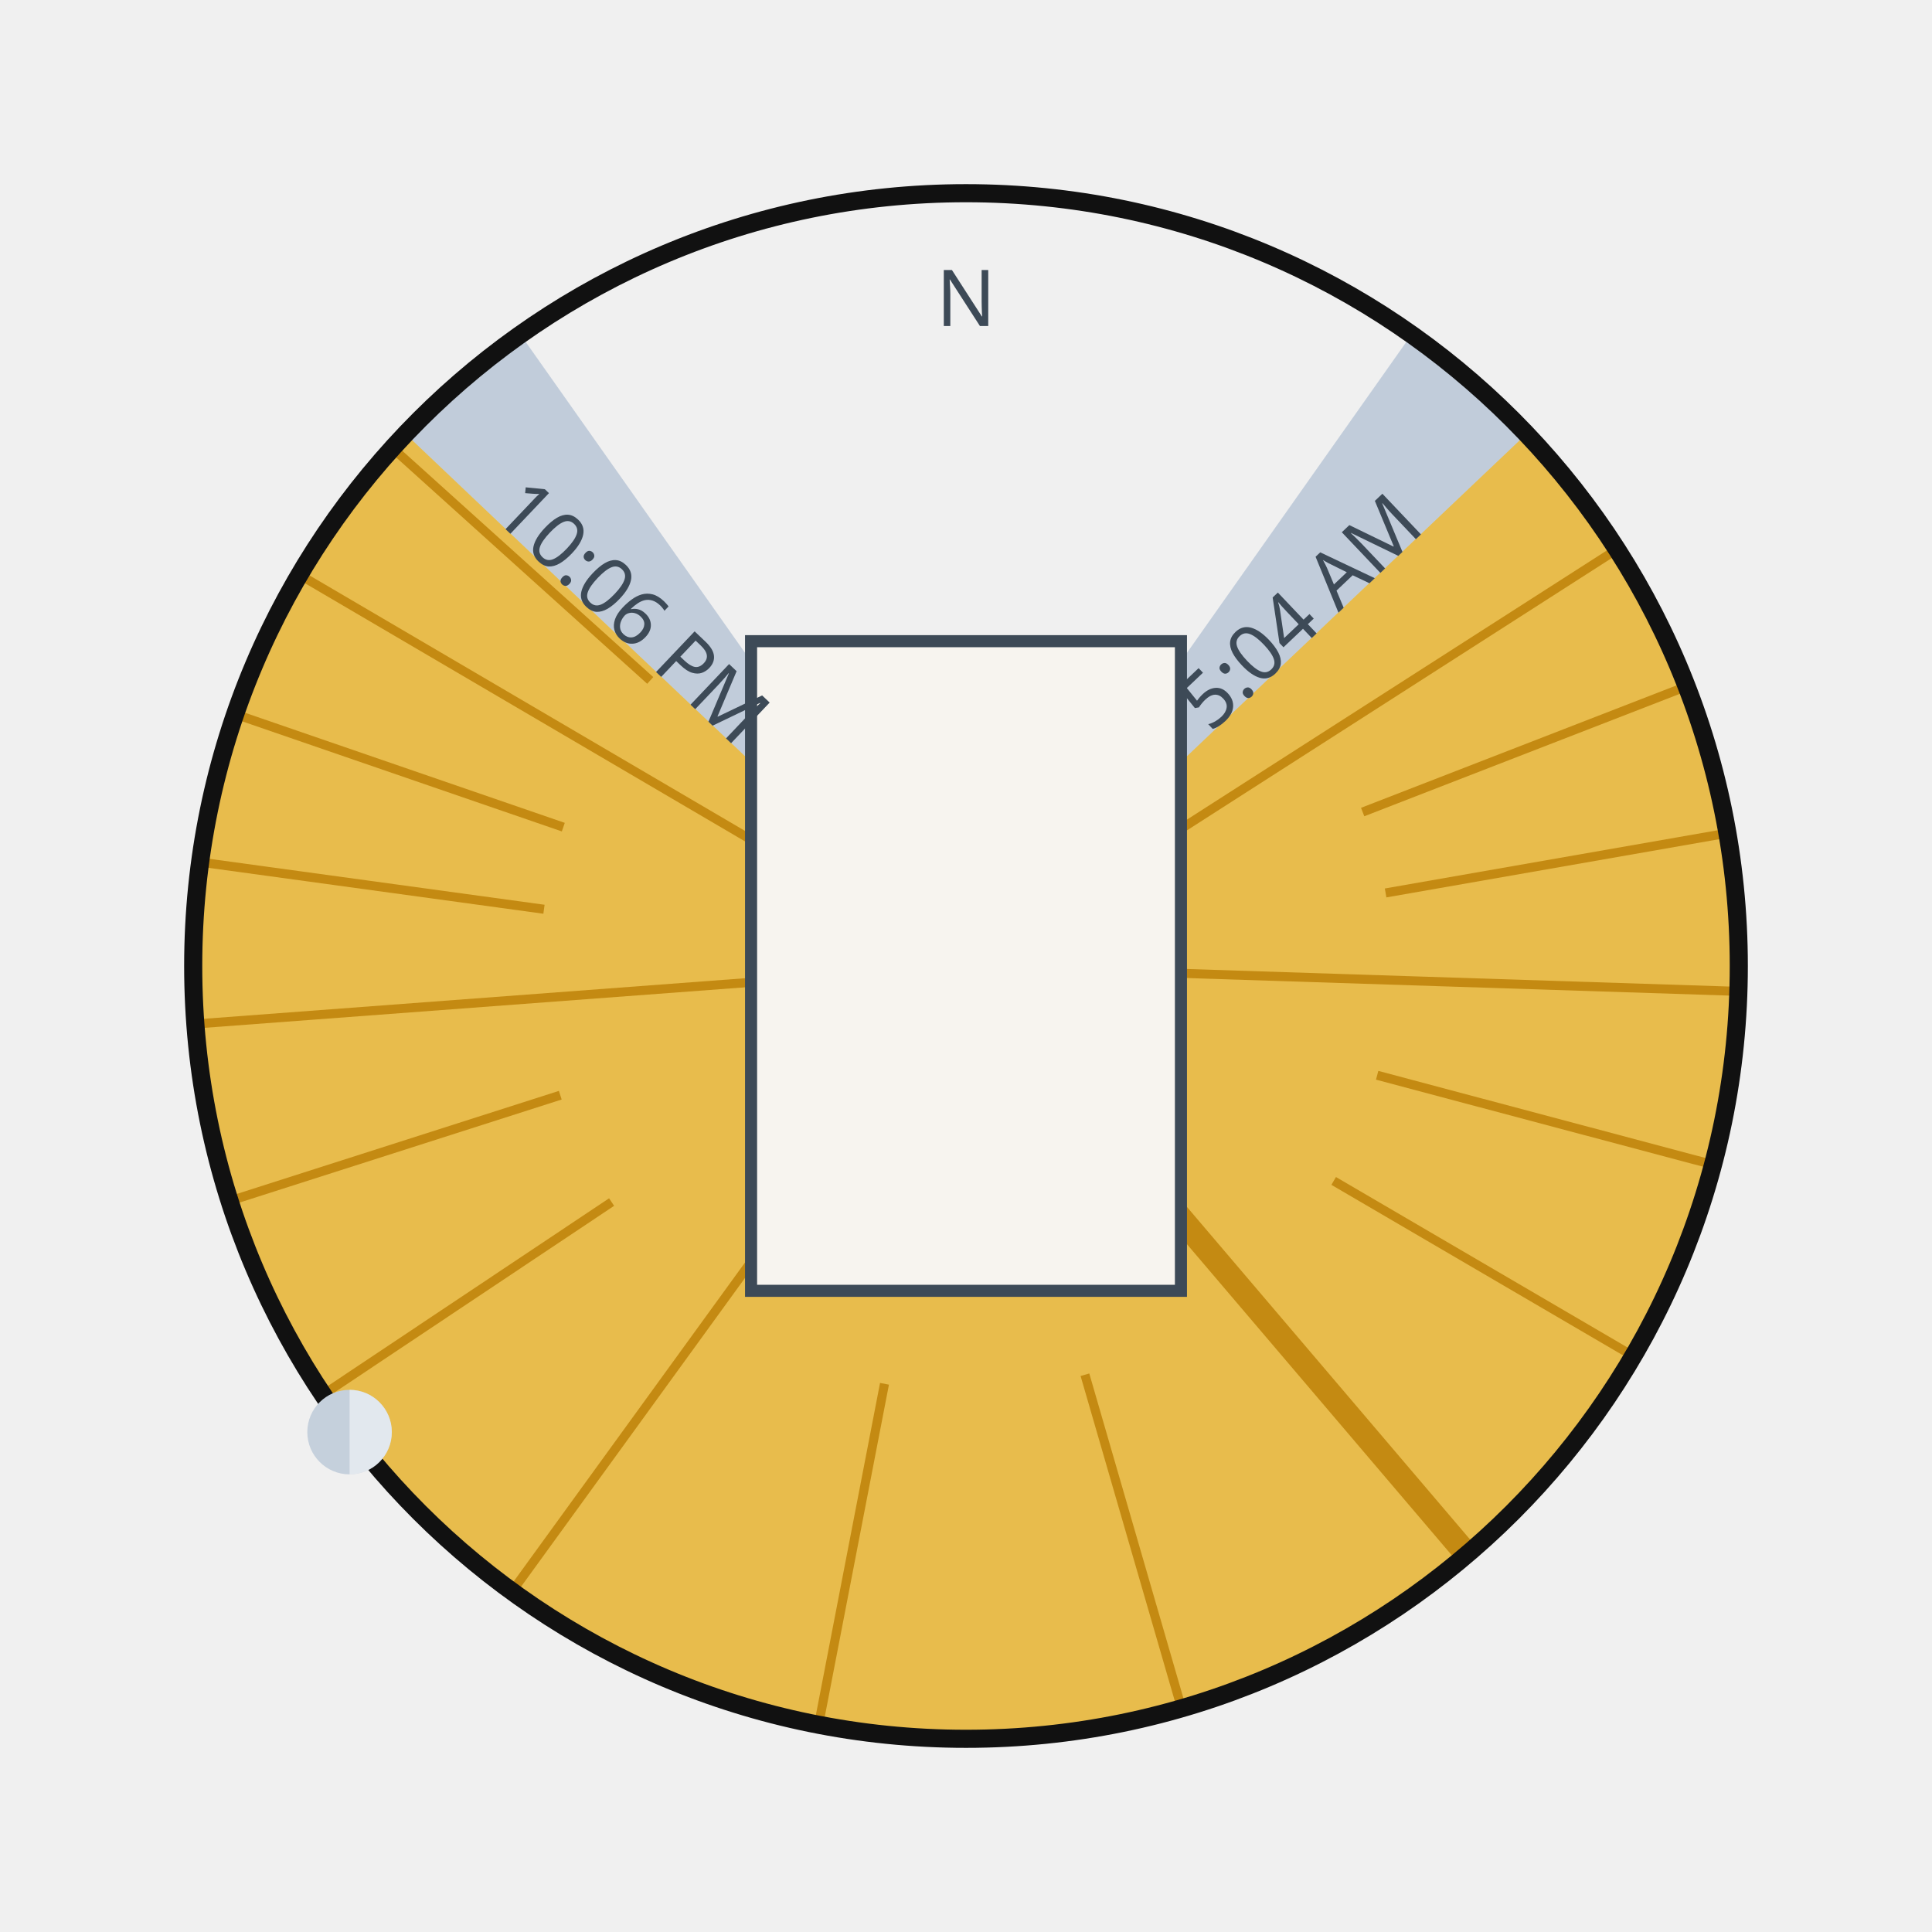
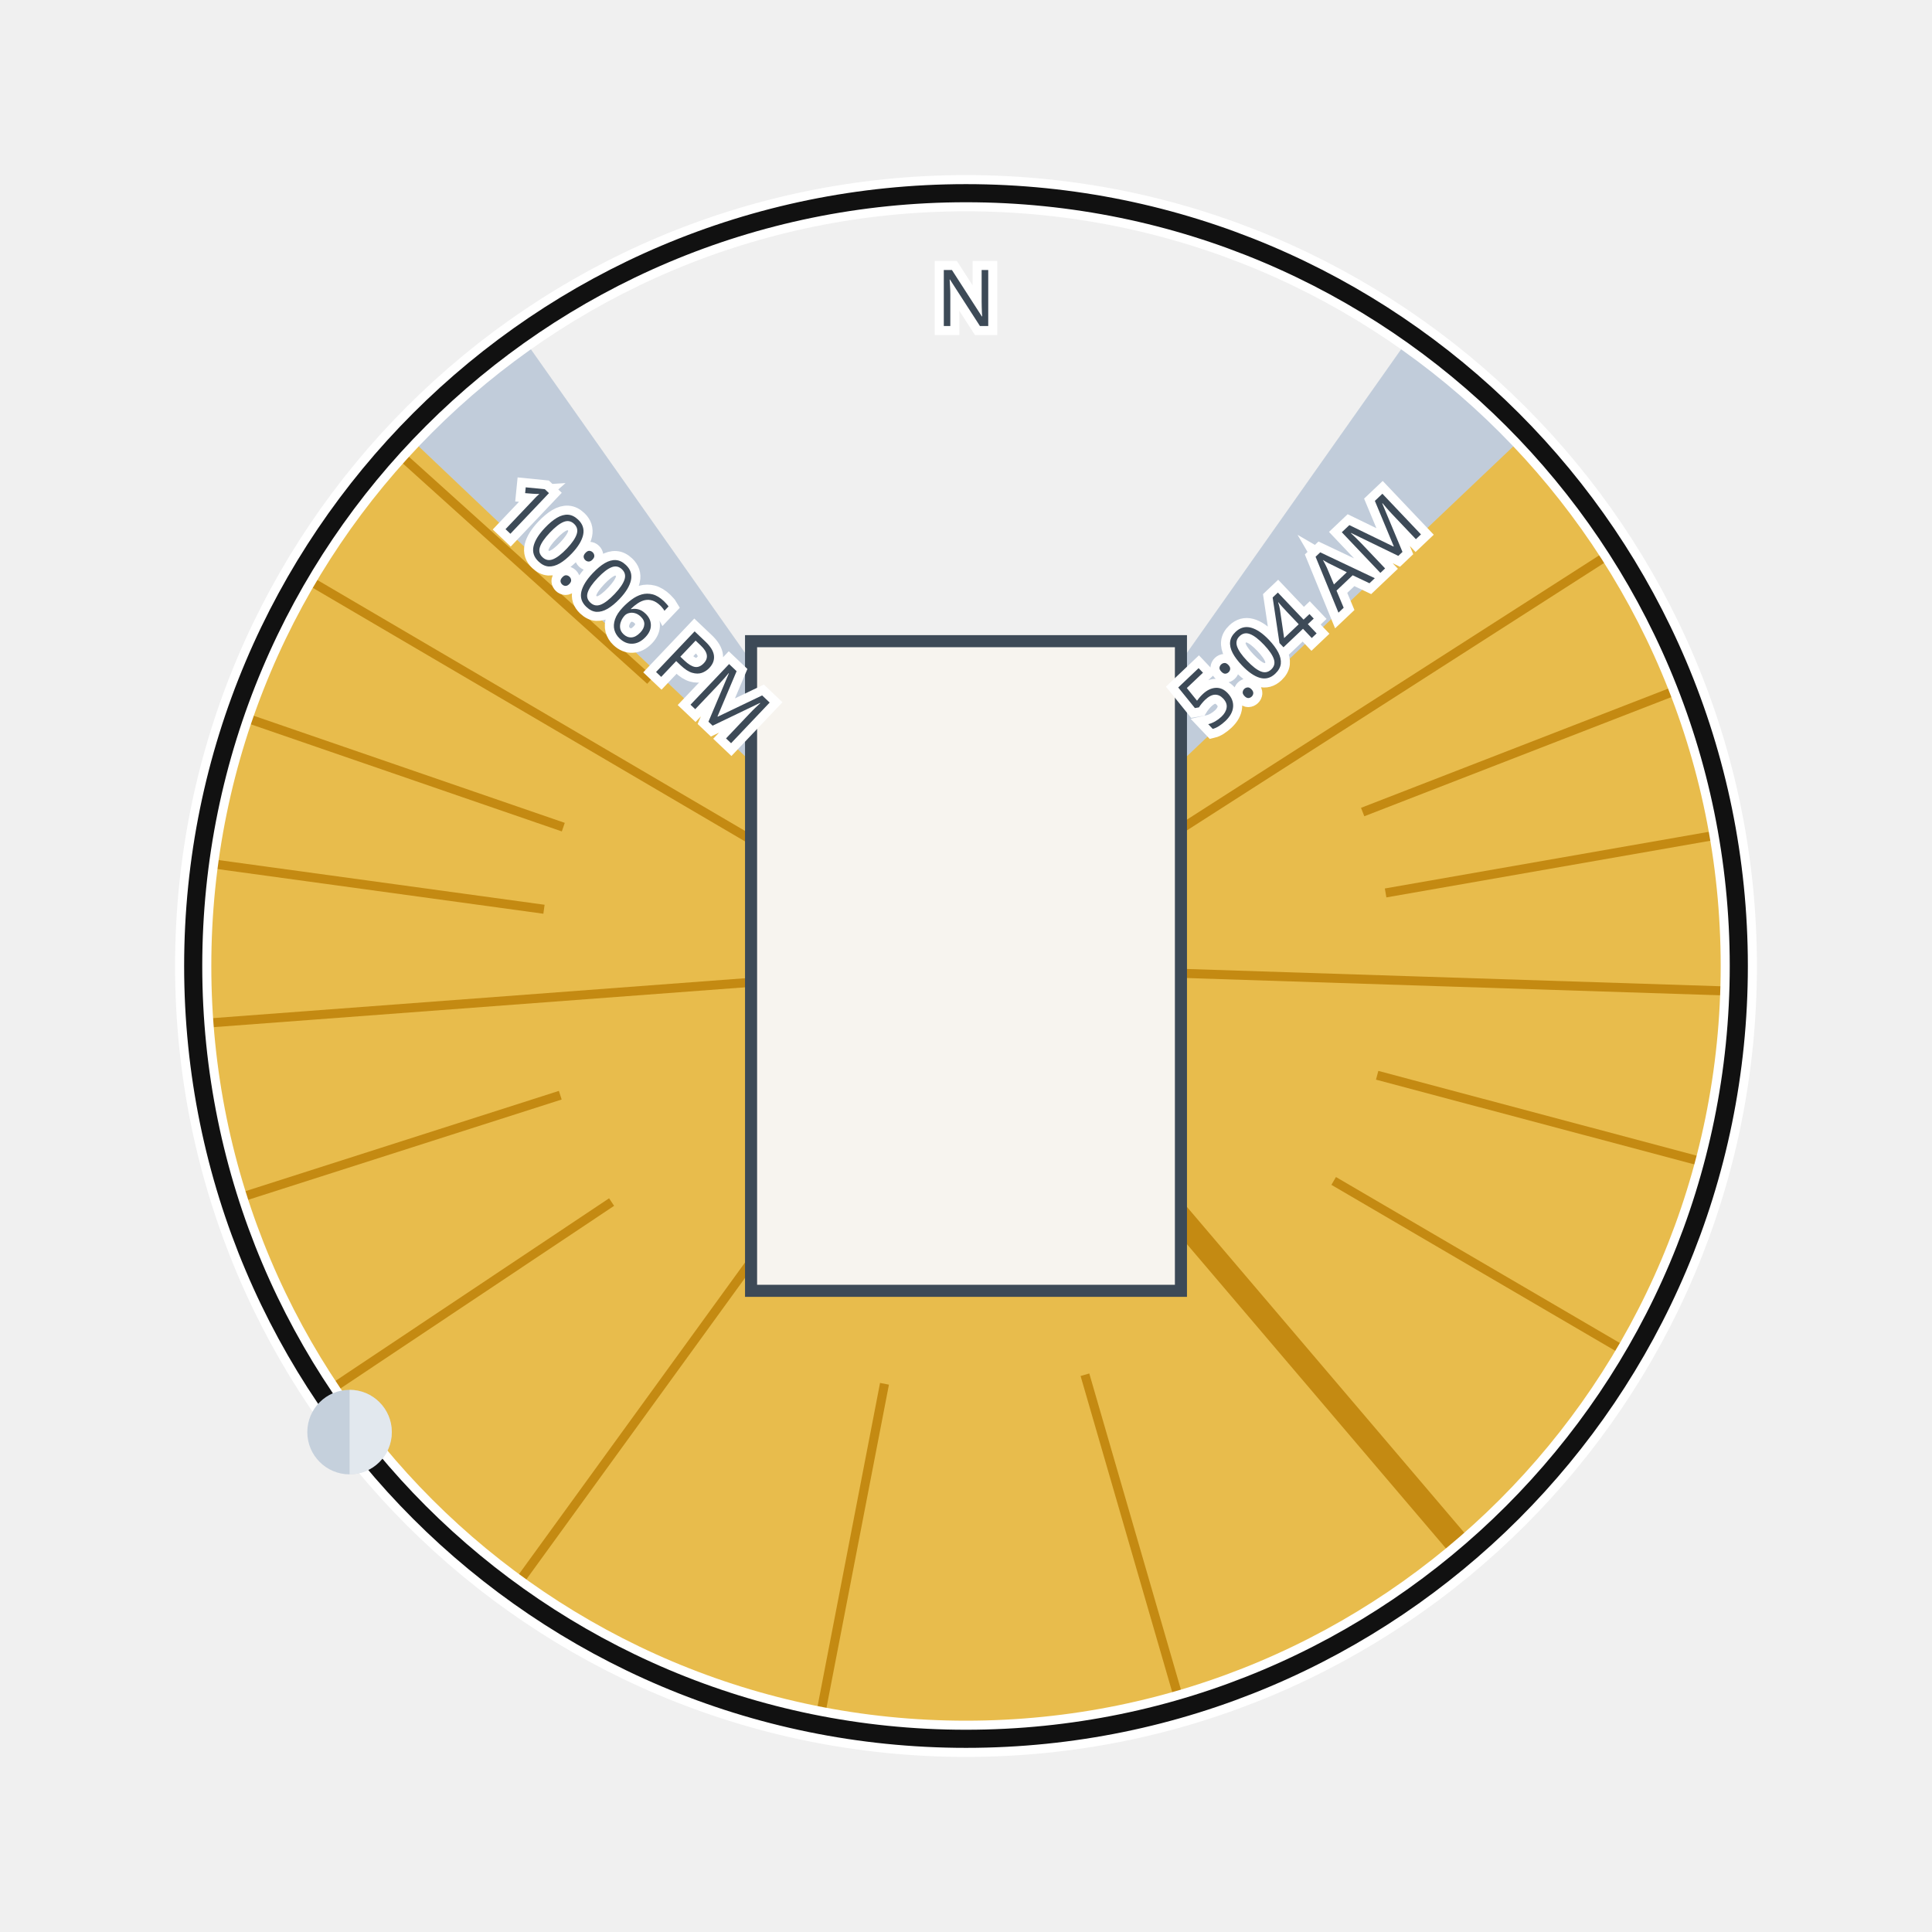
<svg xmlns="http://www.w3.org/2000/svg" width="320" height="320" viewBox="0 0 320 320" font-family="sans-serif" font-size="13">
  <path id="twilight" d="M 160.0 160.0 L 233.8 55.4 A 128.0 128.0 0 1 1 86.2 55.4 Z" fill="#9aafc9" fill-opacity="0.55" />
  <path id="pale" d="M 160.0 160.0 L 252.8 71.9 A 128.0 128.0 0 1 1 67.2 71.9 Z" fill="#f6d84a" fill-opacity="0.35" />
  <path id="rim" d="M 252.8 71.9 A 128.0 128.0 0 1 1 67.2 71.9" fill="none" stroke="#c48a12" stroke-width="1.5" />
  <path id="strong" d="M 160.0 160.0 L 252.8 71.9 A 128.0 128.0 0 1 1 67.2 71.9 Z" fill="#f0b429" fill-opacity="0.72" />
  <g id="hours">
    <line x1="184.5" y1="144.4" x2="267.8" y2="91.0" stroke="#c48a12" stroke-width="1.5" />
    <line x1="225.7" y1="134.5" x2="279.3" y2="113.7" stroke="#c48a12" stroke-width="1.5" />
    <line x1="229.5" y1="147.9" x2="286.1" y2="138.0" stroke="#c48a12" stroke-width="1.5" />
    <line x1="189.0" y1="161.0" x2="287.9" y2="164.2" stroke="#c48a12" stroke-width="1.5" />
    <line x1="228.1" y1="178.1" x2="283.7" y2="192.9" stroke="#c48a12" stroke-width="1.5" />
    <line x1="220.9" y1="195.6" x2="270.5" y2="224.6" stroke="#c48a12" stroke-width="1.5" />
    <line x1="160.0" y1="160.0" x2="243.0" y2="257.5" stroke="#c48a12" stroke-width="4" />
    <line x1="179.7" y1="227.7" x2="195.7" y2="282.9" stroke="#c48a12" stroke-width="1.5" />
    <line x1="146.5" y1="229.2" x2="135.6" y2="285.6" stroke="#c48a12" stroke-width="1.5" />
    <line x1="142.9" y1="183.5" x2="84.8" y2="263.6" stroke="#c48a12" stroke-width="1.5" />
    <line x1="101.3" y1="199.1" x2="53.5" y2="231.0" stroke="#c48a12" stroke-width="1.5" />
    <line x1="92.8" y1="181.4" x2="38.1" y2="198.9" stroke="#c48a12" stroke-width="1.5" />
    <line x1="131.1" y1="162.2" x2="32.4" y2="169.6" stroke="#c48a12" stroke-width="1.5" />
    <line x1="90.1" y1="150.6" x2="33.2" y2="142.8" stroke="#c48a12" stroke-width="1.5" />
    <line x1="93.3" y1="137.0" x2="39.0" y2="118.3" stroke="#c48a12" stroke-width="1.5" />
    <line x1="135.0" y1="145.3" x2="49.6" y2="95.2" stroke="#c48a12" stroke-width="1.5" />
    <line x1="107.7" y1="112.7" x2="65.0" y2="74.2" stroke="#c48a12" stroke-width="1.5" />
  </g>
+   <circle id="ring-halo" cx="160.0" cy="160.0" r="128.0" fill="none" stroke="#ffffff" stroke-width="6" />
  <circle id="ring" cx="160.0" cy="160.0" r="128.0" fill="none" stroke="#111111" stroke-width="3" />
  <polygon id="house" points="124.4,213.8 124.4,106.2 195.6,106.2 195.6,213.8" fill="#f7f4ef" stroke="#3d4a57" stroke-width="2" />
  <g id="moon">
    <circle cx="57.9" cy="237.2" r="7.0" fill="#c5d0dc" />
    <path d="M 57.9 230.2 A 7.0 7.0 0 0 1 57.9 244.2 Z" fill="#ffffff" fill-opacity="0.5" />
  </g>
-   <text id="sunrise" x="218.4" y="104.6" text-anchor="middle" dominant-baseline="alphabetic" fill="#3d4a57" transform="rotate(-43.5 218.4 104.6)">5:04 AM</text>
-   <text id="sunset" x="101.6" y="104.6" text-anchor="middle" dominant-baseline="alphabetic" fill="#3d4a57" transform="rotate(403.5 101.6 104.6)">10:06 PM</text>
-   <text id="north" x="160.0" y="54.0" text-anchor="middle" fill="#3d4a57">N</text>
+   <text id="sunrise" x="218.4" y="104.6" text-anchor="middle" dominant-baseline="alphabetic" fill="#3d4a57" stroke="#ffffff" stroke-width="3" paint-order="stroke" transform="rotate(-43.5 218.4 104.6)">5:04 AM</text>
+   <text id="sunset" x="101.6" y="104.6" text-anchor="middle" dominant-baseline="alphabetic" fill="#3d4a57" stroke="#ffffff" stroke-width="3" paint-order="stroke" transform="rotate(403.5 101.6 104.6)">10:06 PM</text>
+   <text id="north" x="160.0" y="54.0" text-anchor="middle" fill="#3d4a57" stroke="#ffffff" stroke-width="3" paint-order="stroke">N</text>
</svg>
